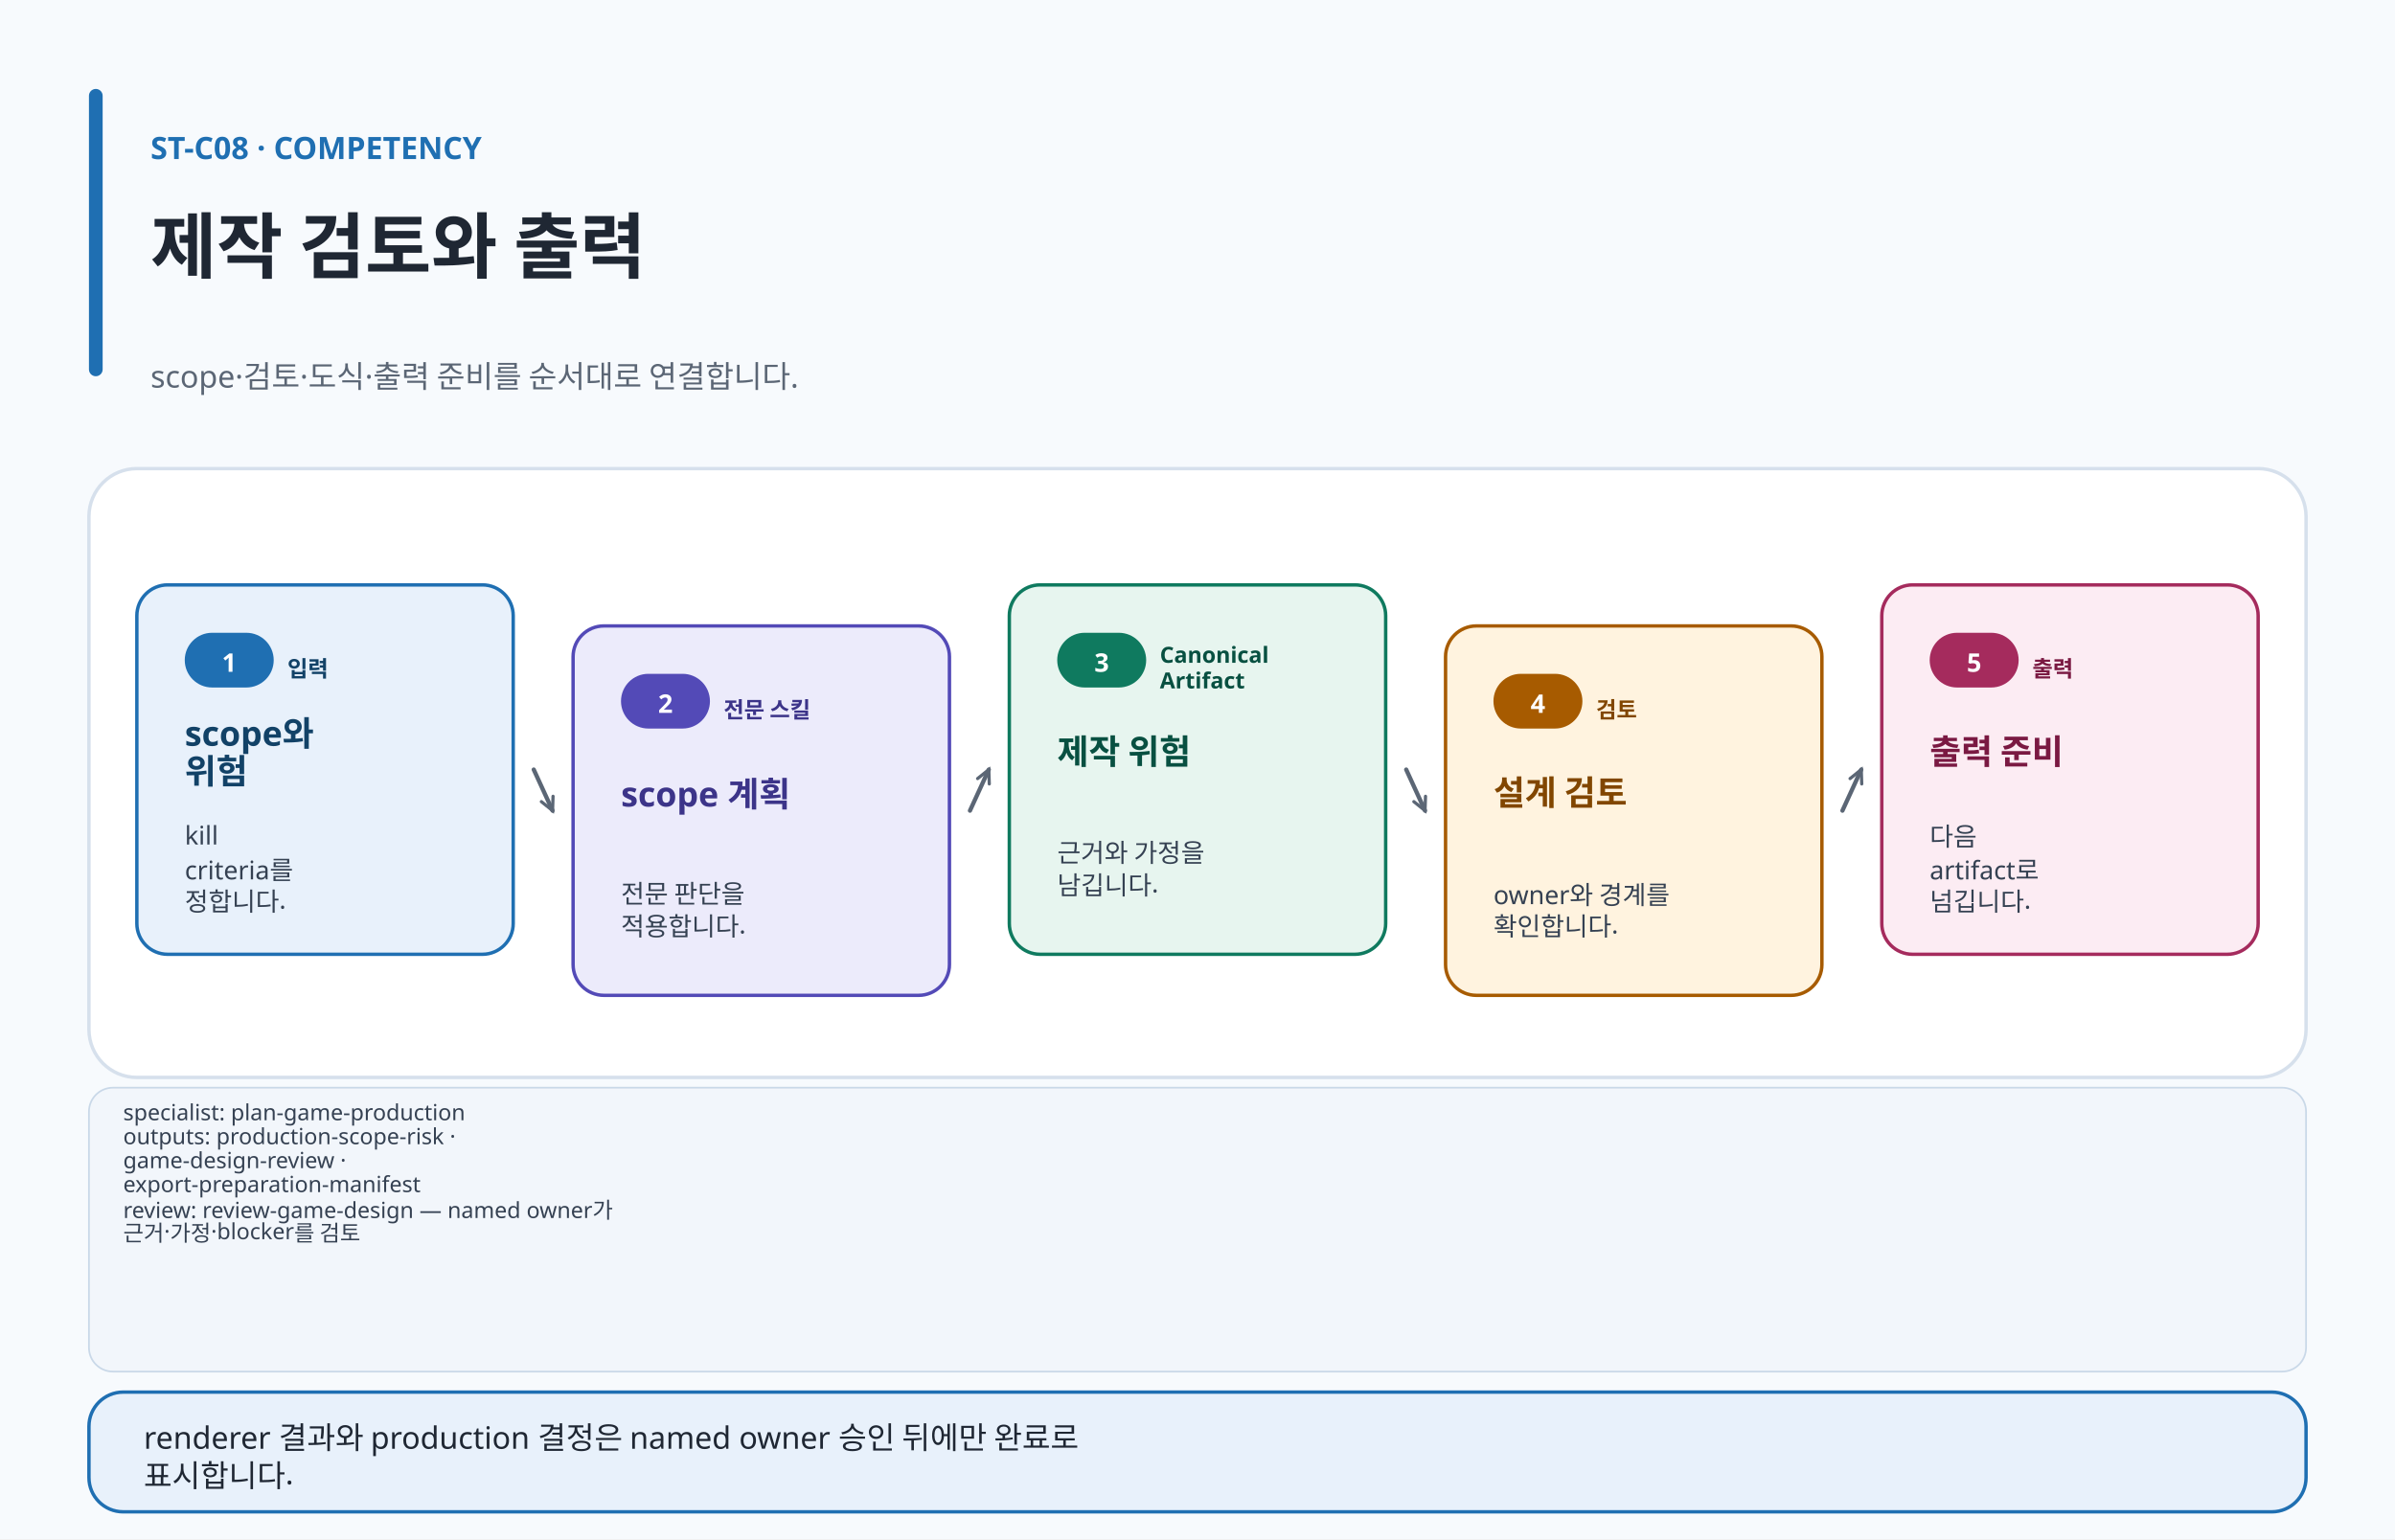
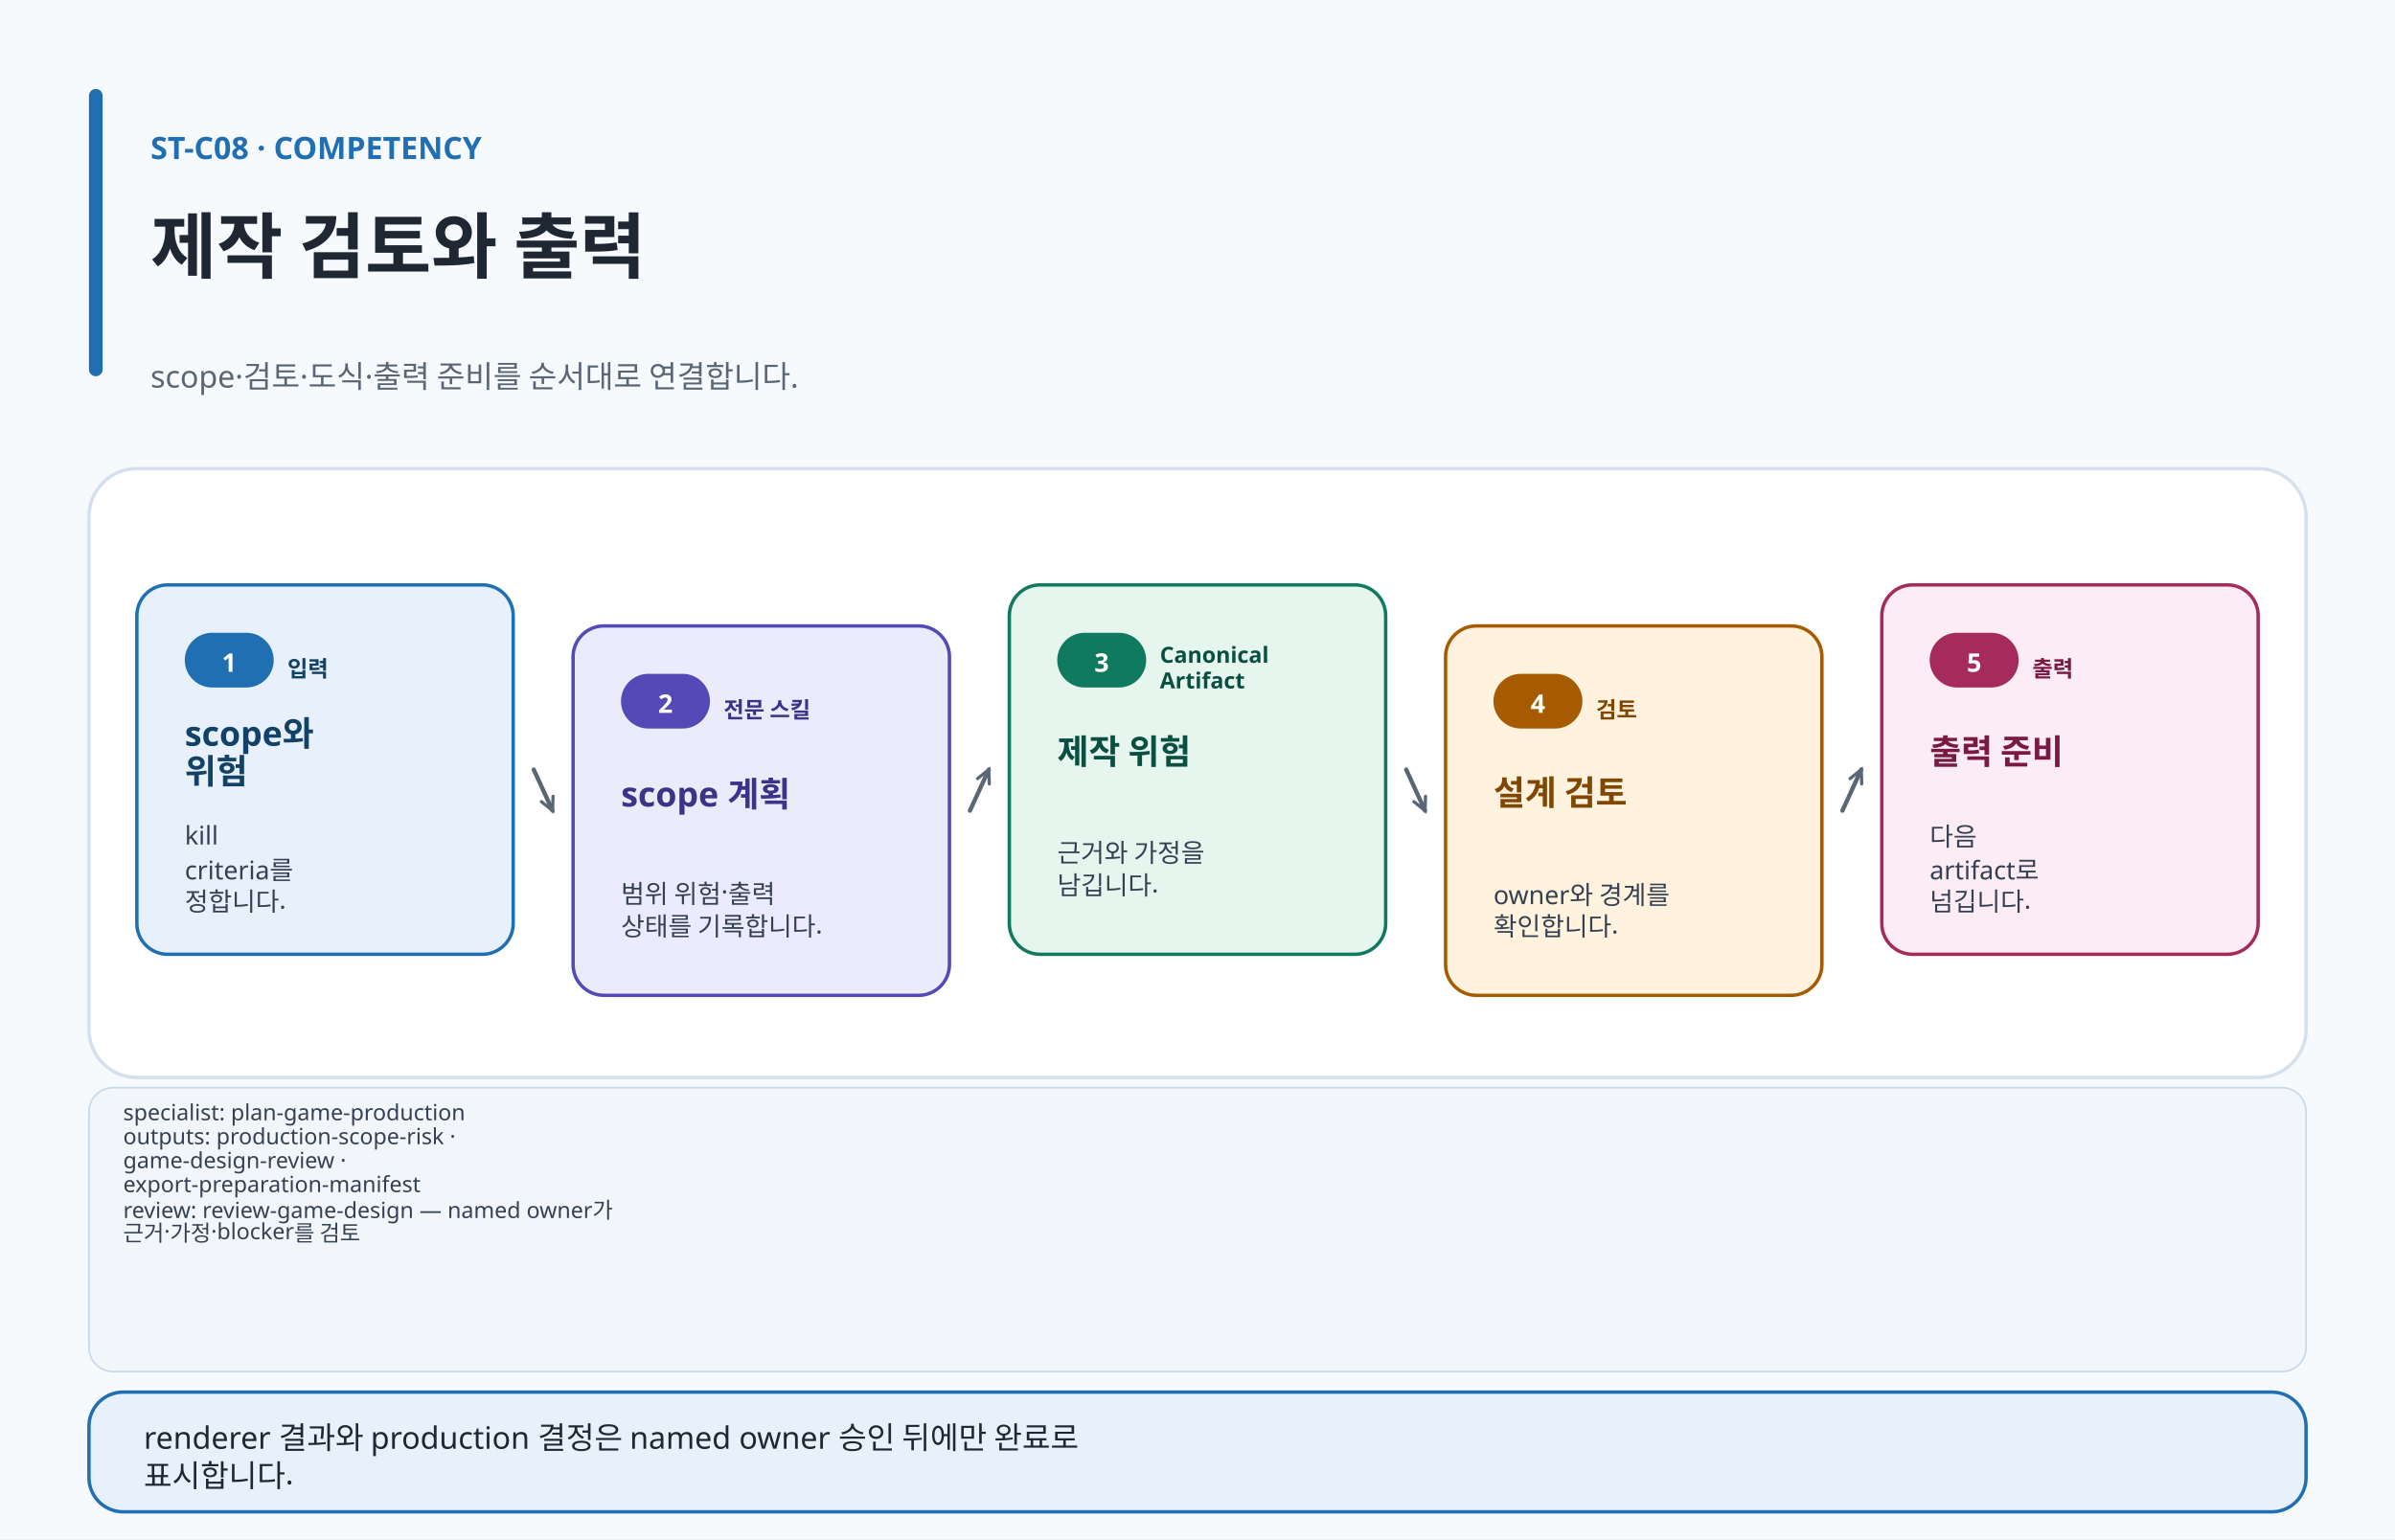
<svg xmlns="http://www.w3.org/2000/svg" viewBox="0 0 1400 900" width="1400" height="900" role="img" aria-label="제작과 검토 및 이미지와 출력 준비의 흐름" style="font-family:Pretendard,'Apple SD Gothic Neo','Malgun Gothic','Noto Sans KR',sans-serif">
  <defs>
    <marker id="open-arrow" viewBox="0 0 12 12" refX="10" refY="6" markerWidth="11.25" markerHeight="11.25" markerUnits="userSpaceOnUse" orient="auto">
      <path d="M 2 2 L 10 6 L 2 10" fill="none" stroke="#5B6675" stroke-width="2" stroke-linecap="round" />
    </marker>
  </defs>
  <rect width="1400" height="900" fill="#F7FAFD" />
  <rect x="52" y="52" width="8" height="168" rx="4" fill="#1F6FB2" />
  <text data-text-role="eyebrow" x="88" y="86" text-anchor="start" dominant-baseline="central" fill="#1F6FB2" font-size="18" font-weight="700">
    <tspan x="88" dy="0">ST-C08 · COMPETENCY</tspan>
  </text>
  <text data-text-role="title" x="88" y="141" text-anchor="start" dominant-baseline="central" fill="#1F2733" font-size="42" font-weight="700">
    <tspan x="88" dy="0">제작 검토와 출력</tspan>
  </text>
  <text data-text-role="description" x="88" y="218" text-anchor="start" dominant-baseline="central" fill="#5B6675" font-size="18" font-weight="400">
    <tspan x="88" dy="0">scope·검토·도식·출력 준비를 순서대로 연결합니다.</tspan>
  </text>
  <rect x="52" y="274" width="1296" height="356" rx="28" fill="#FFFFFF" stroke="#D6E0EC" stroke-width="2" />
  <path d="M 312 450 L 323 474" fill="none" stroke="#5B6675" stroke-width="2.5" stroke-linecap="round" marker-end="url(#open-arrow)" />
  <path d="M 567 474 L 578 450" fill="none" stroke="#5B6675" stroke-width="2.5" stroke-linecap="round" marker-end="url(#open-arrow)" />
  <path d="M 822 450 L 833 474" fill="none" stroke="#5B6675" stroke-width="2.5" stroke-linecap="round" marker-end="url(#open-arrow)" />
  <path d="M 1077 474 L 1088 450" fill="none" stroke="#5B6675" stroke-width="2.5" stroke-linecap="round" marker-end="url(#open-arrow)" />
  <g aria-label="읽기 순서 1: scope와 위험">
    <rect x="80" y="342" width="220" height="216" rx="18" fill="#E8F1FB" stroke="#1F6FB2" stroke-width="2" />
    <rect x="108" y="370" width="52" height="32" rx="16" fill="#1F6FB2" />
    <text data-text-role="caption" x="134" y="387" text-anchor="middle" dominant-baseline="central" fill="#FFFFFF" font-size="15" font-weight="700">
      <tspan x="134" dy="0">1</tspan>
    </text>
    <text data-text-role="caption" x="168" y="390" text-anchor="start" dominant-baseline="central" fill="#124267" font-size="13" font-weight="700">
      <tspan x="168" dy="0">입력</tspan>
    </text>
    <text data-text-role="card-title" x="108" y="426.5" text-anchor="start" dominant-baseline="central" fill="#124267" font-size="20" font-weight="700">
      <tspan x="108" dy="0">scope와</tspan>
      <tspan x="108" dy="23">위험</tspan>
    </text>
    <text data-text-role="card-body" x="108" y="488" text-anchor="start" dominant-baseline="central" fill="#354152" font-size="15" font-weight="400">
      <tspan x="108" dy="0">kill</tspan>
      <tspan x="108" dy="19">criteria를</tspan>
      <tspan x="108" dy="19">정합니다.</tspan>
    </text>
  </g>
  <g aria-label="읽기 순서 2: scope 계획">
    <rect x="335" y="366" width="220" height="216" rx="18" fill="#ECEBFB" stroke="#534AB7" stroke-width="2" />
    <rect x="363" y="394" width="52" height="32" rx="16" fill="#534AB7" />
    <text data-text-role="caption" x="389" y="411" text-anchor="middle" dominant-baseline="central" fill="#FFFFFF" font-size="15" font-weight="700">
      <tspan x="389" dy="0">2</tspan>
    </text>
    <text data-text-role="caption" x="423" y="414" text-anchor="start" dominant-baseline="central" fill="#3C3489" font-size="13" font-weight="700">
      <tspan x="423" dy="0">전문 스킬</tspan>
    </text>
    <text data-text-role="card-title" x="363" y="462" text-anchor="start" dominant-baseline="central" fill="#3C3489" font-size="20" font-weight="700">
      <tspan x="363" dy="0">scope 계획</tspan>
    </text>
    <text data-text-role="card-body" x="363" y="521.5" text-anchor="start" dominant-baseline="central" fill="#354152" font-size="15" font-weight="400">
-       <tspan x="363" dy="0">전문 판단을</tspan>
-       <tspan x="363" dy="19">적용합니다.</tspan>
+       <tspan x="363" dy="0">범위 위험·출력</tspan>
+       <tspan x="363" dy="19">상태를 기록합니다.</tspan>
    </text>
  </g>
  <g aria-label="읽기 순서 3: 제작 위험">
    <rect x="590" y="342" width="220" height="216" rx="18" fill="#E7F5EF" stroke="#0F7A5F" stroke-width="2" />
    <rect x="618" y="370" width="52" height="32" rx="16" fill="#0F7A5F" />
    <text data-text-role="caption" x="644" y="387" text-anchor="middle" dominant-baseline="central" fill="#FFFFFF" font-size="15" font-weight="700">
      <tspan x="644" dy="0">3</tspan>
    </text>
    <text data-text-role="caption" x="678" y="382.5" text-anchor="start" dominant-baseline="central" fill="#085041" font-size="13" font-weight="700">
      <tspan x="678" dy="0">Canonical</tspan>
      <tspan x="678" dy="15">Artifact</tspan>
    </text>
    <text data-text-role="card-title" x="618" y="438" text-anchor="start" dominant-baseline="central" fill="#085041" font-size="20" font-weight="700">
      <tspan x="618" dy="0">제작 위험</tspan>
    </text>
    <text data-text-role="card-body" x="618" y="497.5" text-anchor="start" dominant-baseline="central" fill="#354152" font-size="15" font-weight="400">
      <tspan x="618" dy="0">근거와 가정을</tspan>
      <tspan x="618" dy="19">남깁니다.</tspan>
    </text>
  </g>
  <g aria-label="읽기 순서 4: 설계 검토">
    <rect x="845" y="366" width="220" height="216" rx="18" fill="#FFF3DF" stroke="#A75B00" stroke-width="2" />
    <rect x="873" y="394" width="52" height="32" rx="16" fill="#A75B00" />
    <text data-text-role="caption" x="899" y="411" text-anchor="middle" dominant-baseline="central" fill="#FFFFFF" font-size="15" font-weight="700">
      <tspan x="899" dy="0">4</tspan>
    </text>
    <text data-text-role="caption" x="933" y="414" text-anchor="start" dominant-baseline="central" fill="#814600" font-size="13" font-weight="700">
      <tspan x="933" dy="0">검토</tspan>
    </text>
    <text data-text-role="card-title" x="873" y="462" text-anchor="start" dominant-baseline="central" fill="#814600" font-size="20" font-weight="700">
      <tspan x="873" dy="0">설계 검토</tspan>
    </text>
    <text data-text-role="card-body" x="873" y="521.5" text-anchor="start" dominant-baseline="central" fill="#354152" font-size="15" font-weight="400">
      <tspan x="873" dy="0">owner와 경계를</tspan>
      <tspan x="873" dy="19">확인합니다.</tspan>
    </text>
  </g>
  <g aria-label="읽기 순서 5: 출력 준비">
    <rect x="1100" y="342" width="220" height="216" rx="18" fill="#FCECF3" stroke="#A52B5D" stroke-width="2" />
    <rect x="1128" y="370" width="52" height="32" rx="16" fill="#A52B5D" />
    <text data-text-role="caption" x="1154" y="387" text-anchor="middle" dominant-baseline="central" fill="#FFFFFF" font-size="15" font-weight="700">
      <tspan x="1154" dy="0">5</tspan>
    </text>
    <text data-text-role="caption" x="1188" y="390" text-anchor="start" dominant-baseline="central" fill="#7A1942" font-size="13" font-weight="700">
      <tspan x="1188" dy="0">출력</tspan>
    </text>
    <text data-text-role="card-title" x="1128" y="438" text-anchor="start" dominant-baseline="central" fill="#7A1942" font-size="20" font-weight="700">
      <tspan x="1128" dy="0">출력 준비</tspan>
    </text>
    <text data-text-role="card-body" x="1128" y="488" text-anchor="start" dominant-baseline="central" fill="#354152" font-size="15" font-weight="400">
      <tspan x="1128" dy="0">다음</tspan>
      <tspan x="1128" dy="19">artifact로</tspan>
      <tspan x="1128" dy="19">넘깁니다.</tspan>
    </text>
  </g>
  <rect x="52" y="636" width="1296" height="166" rx="14" fill="#F2F6FB" stroke="#C9D8E8" stroke-width="1" />
  <text data-text-role="semantic-rail" x="72" y="650" text-anchor="start" dominant-baseline="central" fill="#354152" font-size="13" font-weight="400">
    <tspan x="72" dy="0">specialist: plan-game-production</tspan>
  </text>
  <text data-text-role="semantic-rail" x="72" y="664" text-anchor="start" dominant-baseline="central" fill="#354152" font-size="13" font-weight="400">
    <tspan x="72" dy="0">outputs: production-scope-risk ·</tspan>
    <tspan x="72" dy="14">game-design-review ·</tspan>
    <tspan x="72" dy="14">export-preparation-manifest</tspan>
  </text>
  <text data-text-role="semantic-rail" x="72" y="706" text-anchor="start" dominant-baseline="central" fill="#354152" font-size="13" font-weight="400">
    <tspan x="72" dy="0">review: review-game-design — named owner가</tspan>
    <tspan x="72" dy="14">근거·가정·blocker를 검토</tspan>
  </text>
  <rect x="52" y="814" width="1296" height="70" rx="20" fill="#E8F1FB" stroke="#1F6FB2" stroke-width="2" />
  <text data-text-role="footer" x="84" y="838.5" text-anchor="start" dominant-baseline="central" fill="#1F2733" font-size="18" font-weight="400">
    <tspan x="84" dy="0">renderer 결과와 production 결정은 named owner 승인 뒤에만 완료로</tspan>
    <tspan x="84" dy="23">표시합니다.</tspan>
  </text>
</svg>
